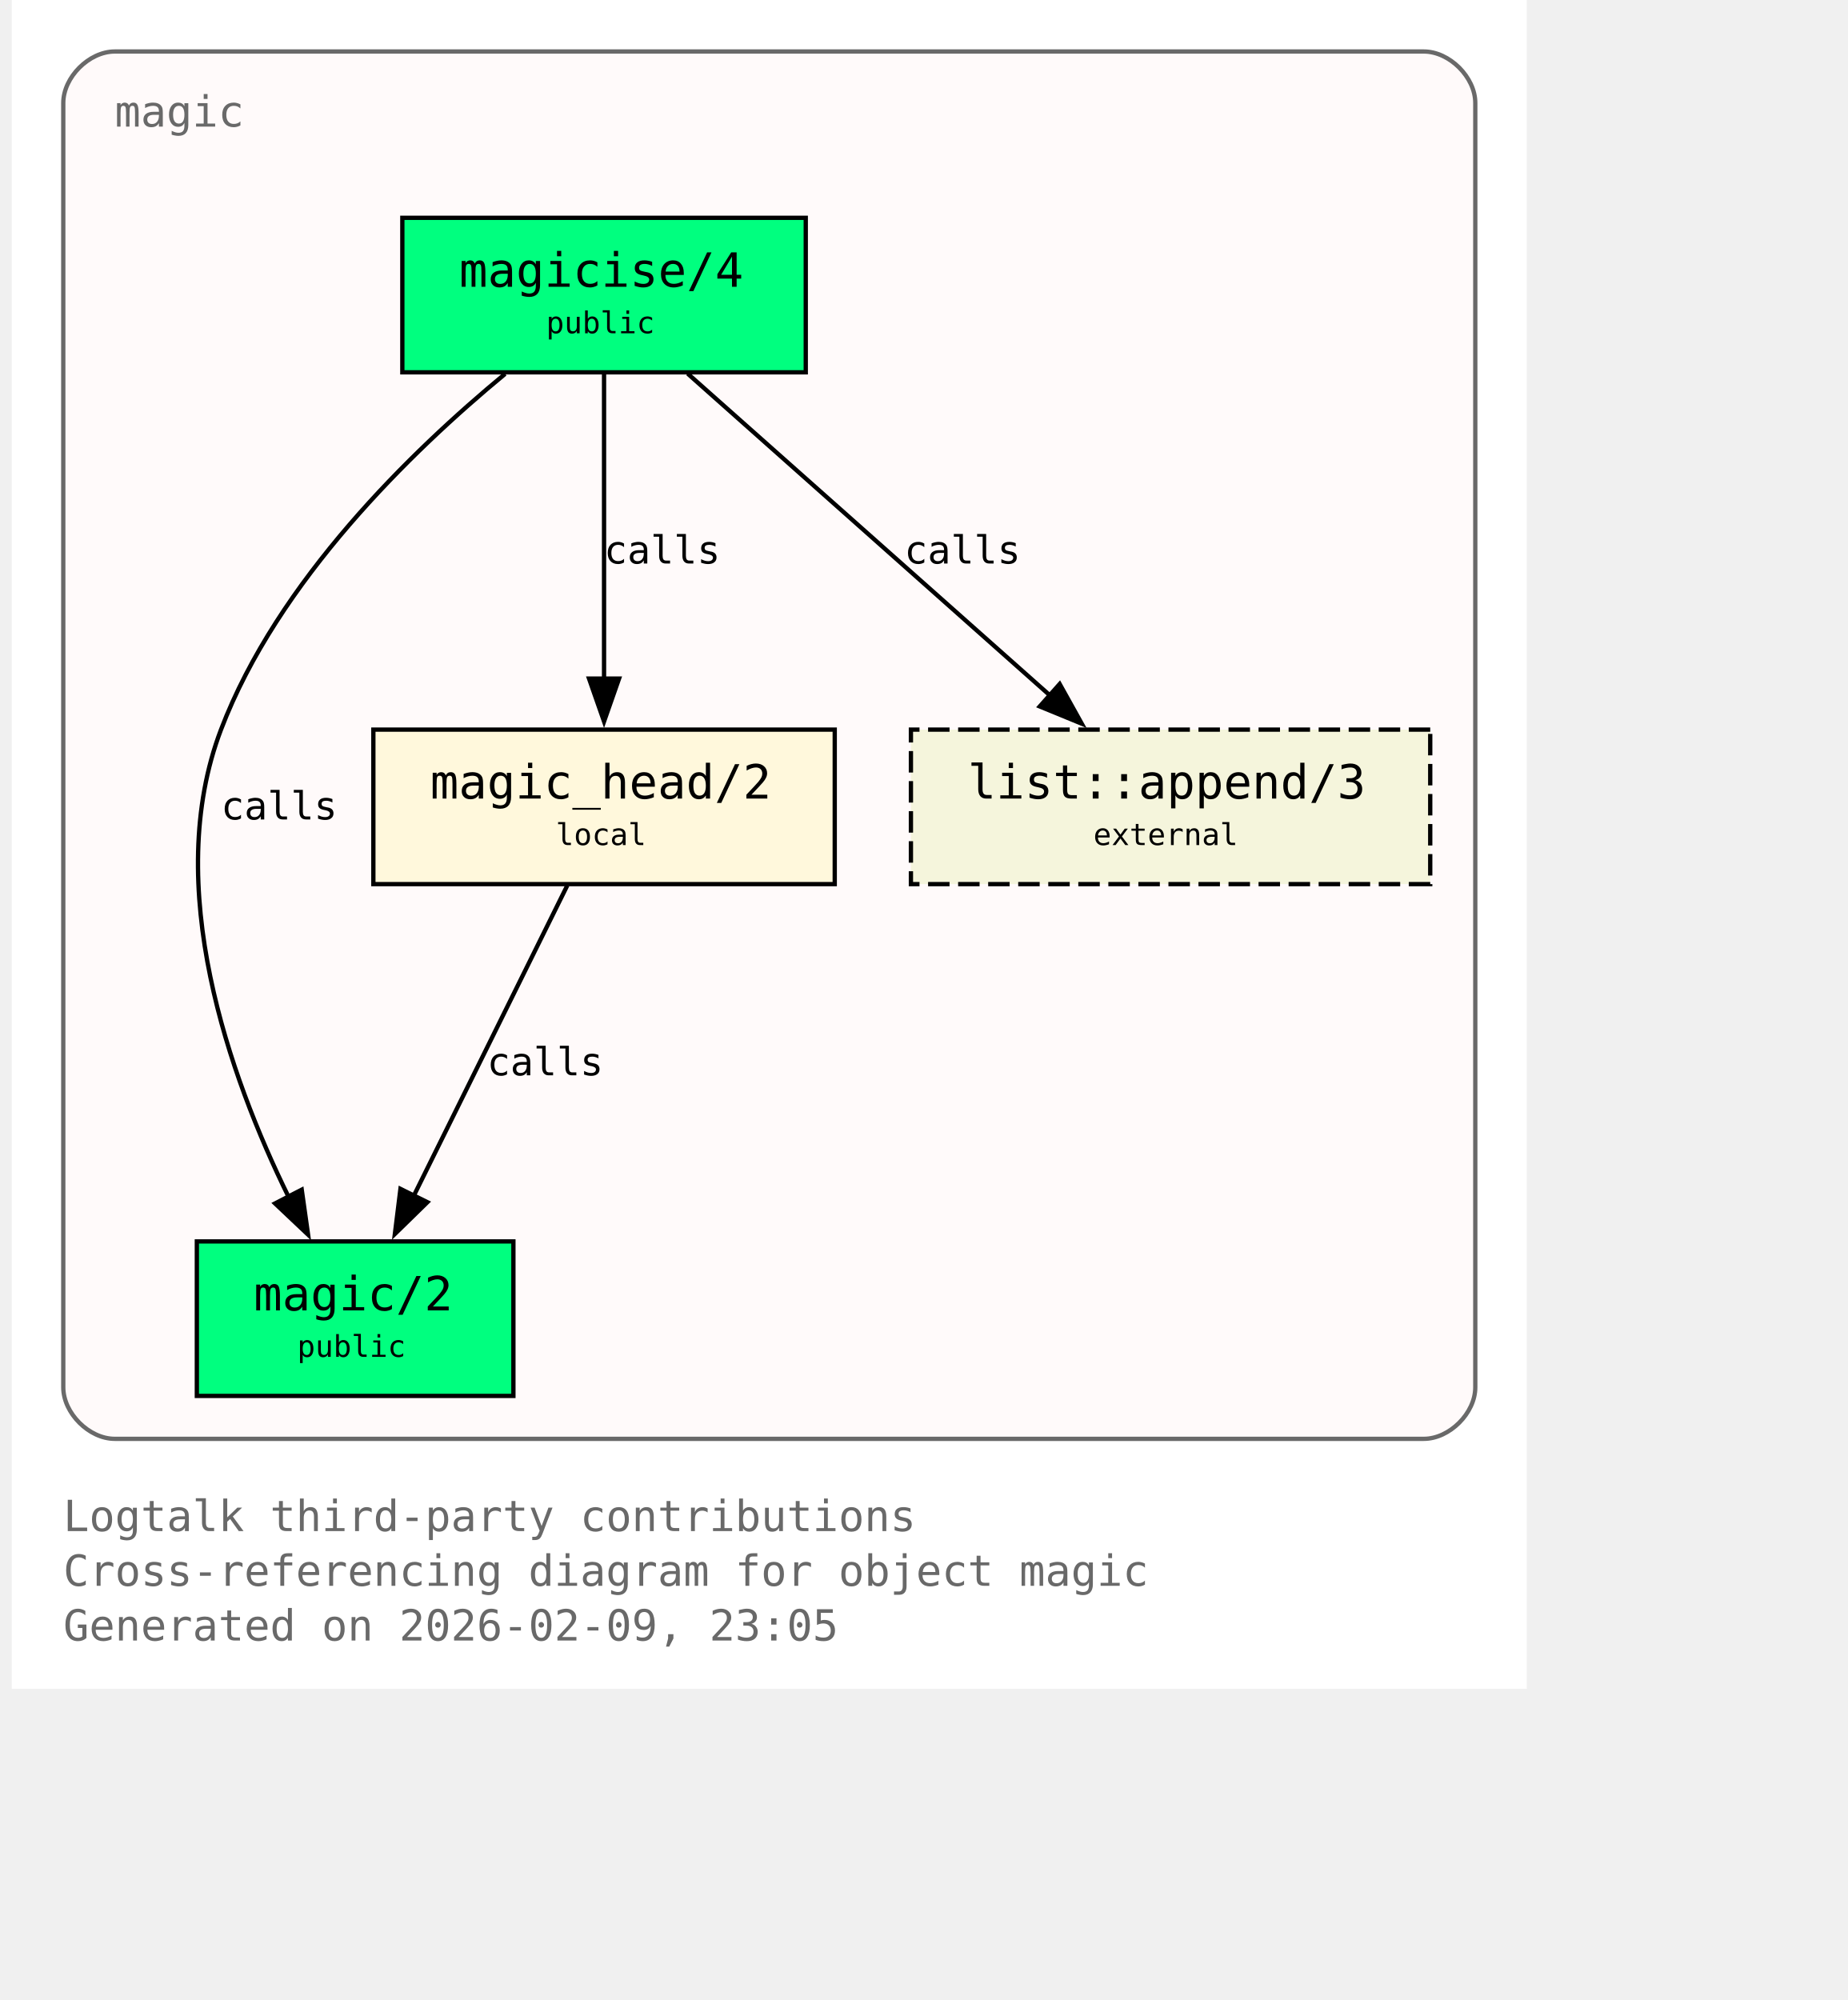
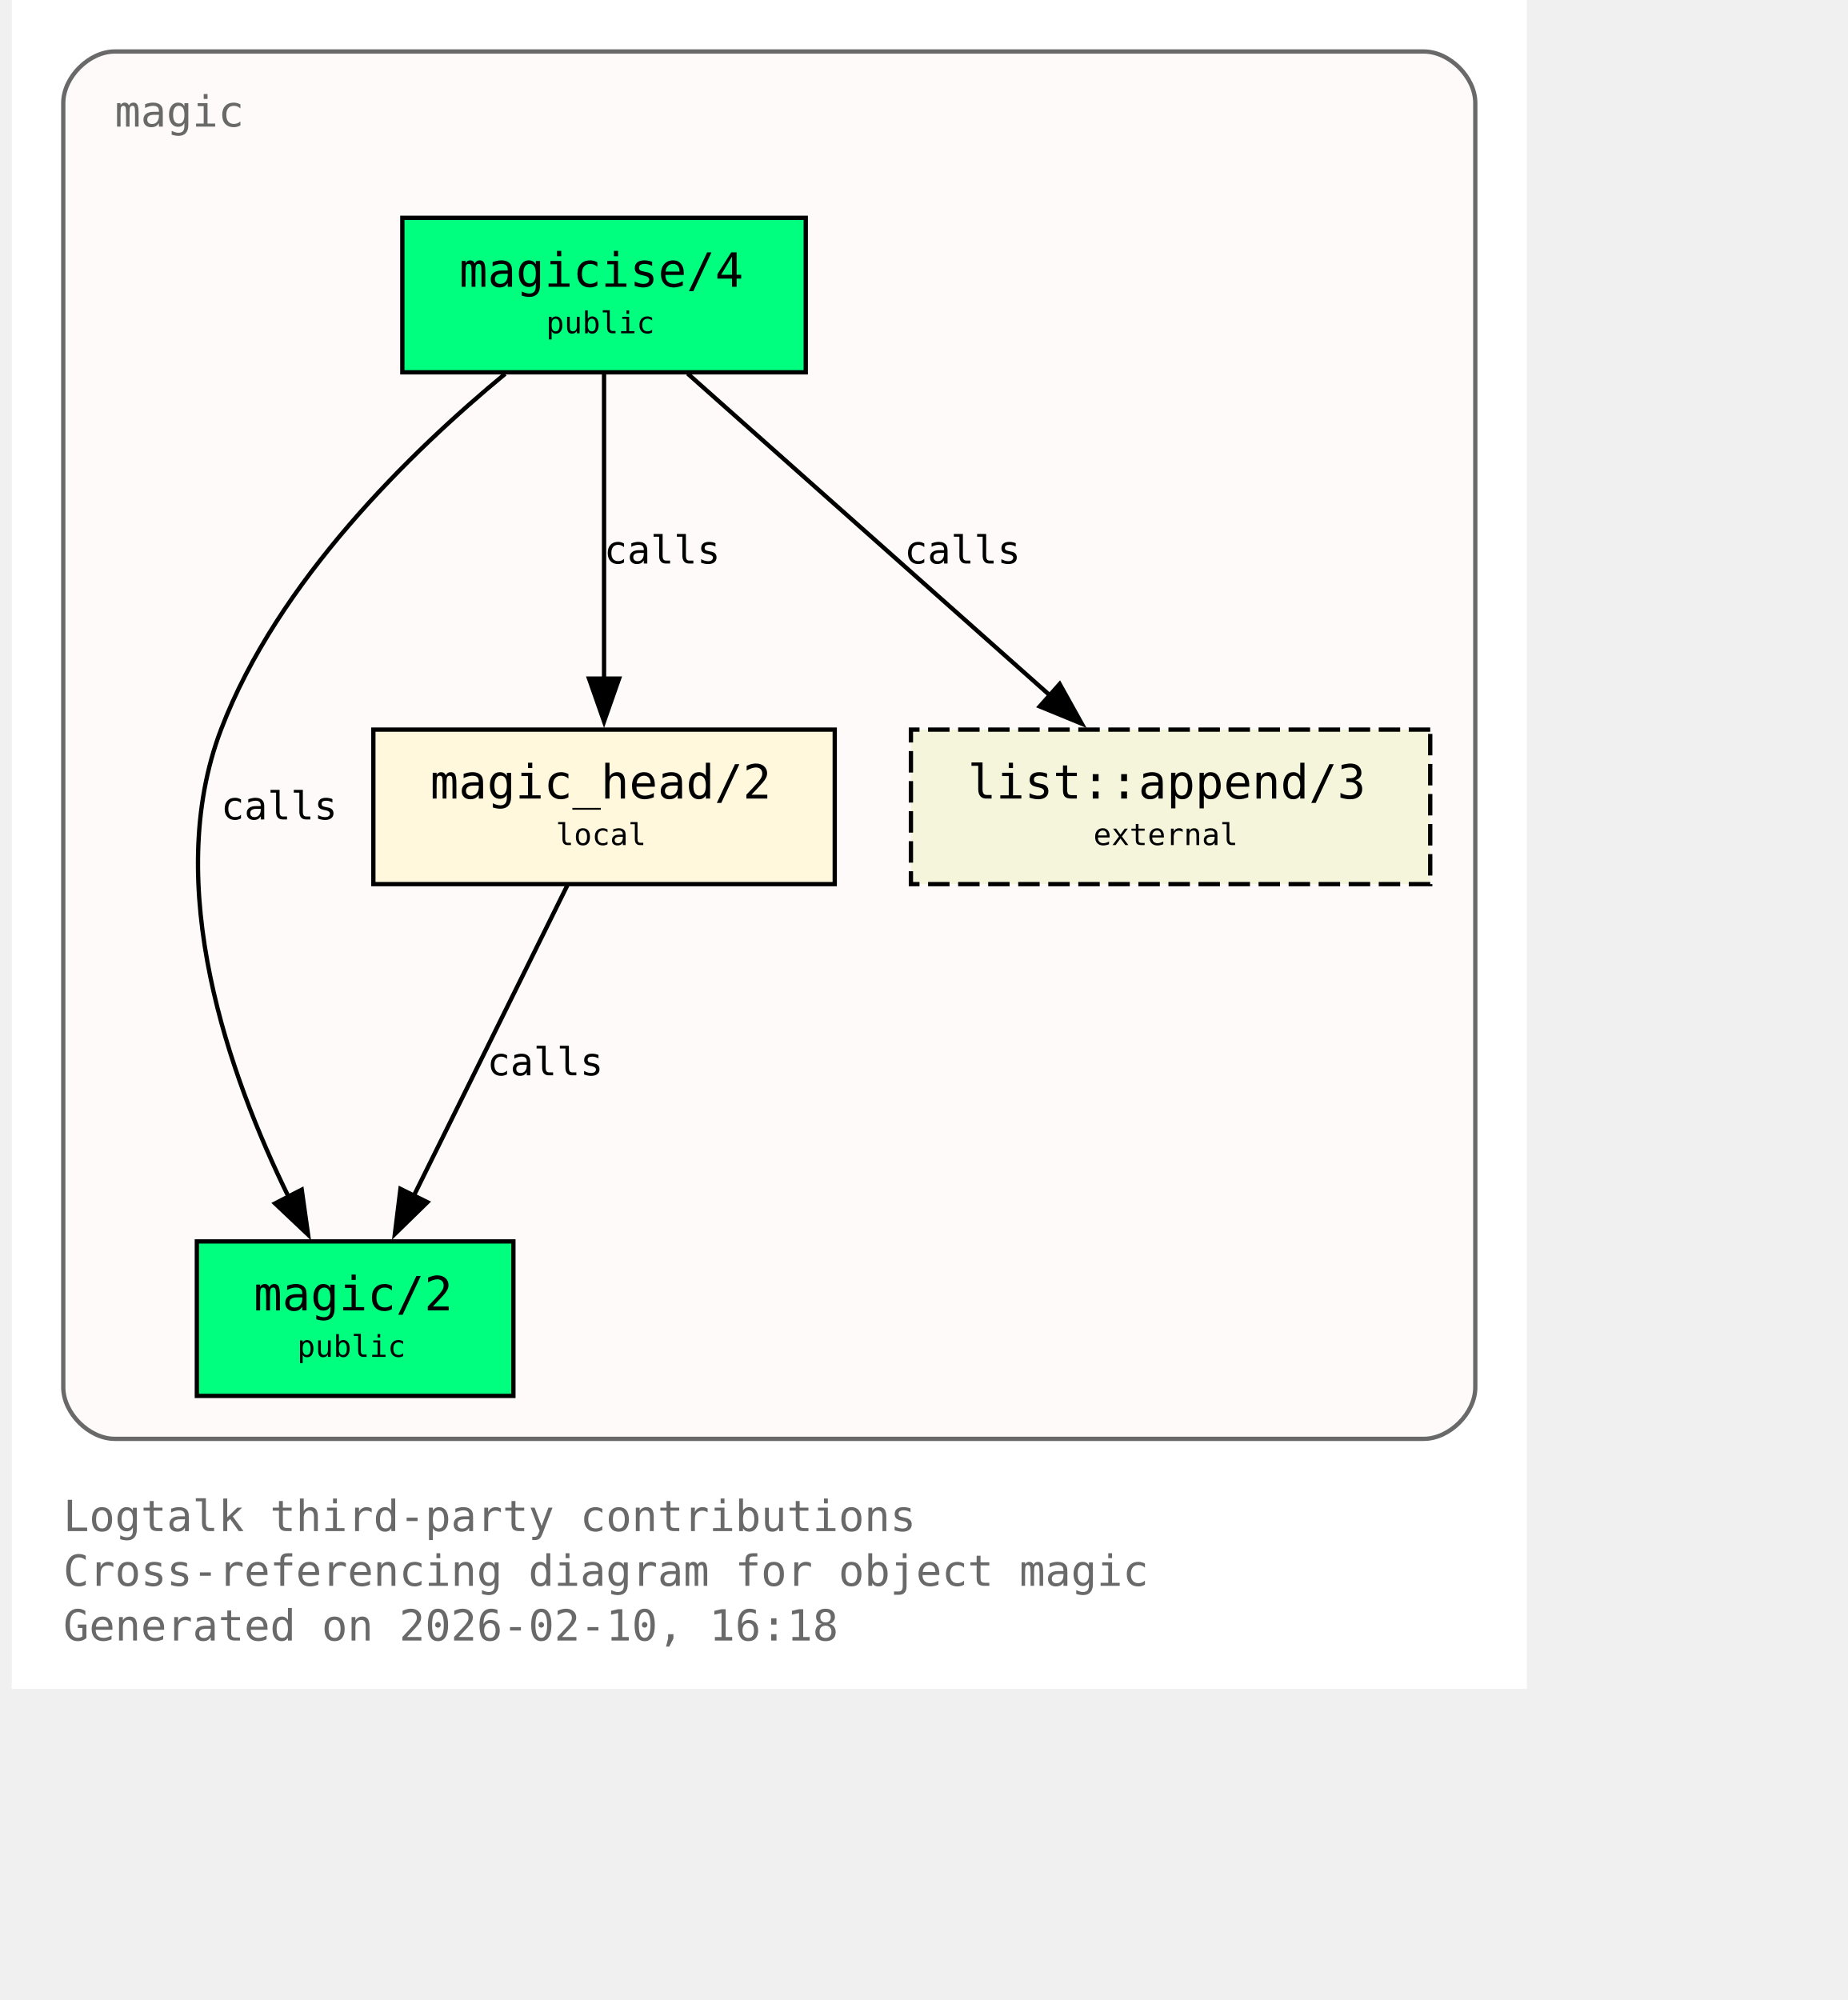
<svg xmlns="http://www.w3.org/2000/svg" xmlns:xlink="http://www.w3.org/1999/xlink" width="497pt" height="538pt" viewBox="72.00 72.00 425.00 466.00">
  <g id="graph0" class="graph" transform="scale(1 1) rotate(0) translate(76 461.5)">
    <polygon fill="white" stroke="none" points="-4,4 -4,-389.5 349,-389.5 349,4 -4,4" />
    <text xml:space="preserve" text-anchor="start" x="8" y="-32.75" font-family="Monospace" font-size="10.00" fill="dimgray">Logtalk third-party contributions</text>
    <text xml:space="preserve" text-anchor="start" x="8" y="-20" font-family="Monospace" font-size="10.00" fill="dimgray">Cross-referencing diagram for object magic</text>
-     <text xml:space="preserve" text-anchor="start" x="8" y="-7.25" font-family="Monospace" font-size="10.00" fill="dimgray">Generated on 2026-02-09, 23:05</text>
+     <text xml:space="preserve" text-anchor="start" x="8" y="-7.25" font-family="Monospace" font-size="10.00" fill="dimgray">Generated on 2026-02-10, 16:18</text>
    <g id="clust1" class="cluster">
      <g id="a_clust1">
        <a xlink:title="magic">
          <path fill="snow" stroke="dimgray" d="M20,-54.25C20,-54.25 325,-54.25 325,-54.25 331,-54.25 337,-60.25 337,-66.25 337,-66.25 337,-365.5 337,-365.5 337,-371.5 331,-377.5 325,-377.5 325,-377.5 20,-377.5 20,-377.5 14,-377.5 8,-371.5 8,-365.5 8,-365.5 8,-66.25 8,-66.25 8,-60.25 14,-54.25 20,-54.25" />
          <g id="a_clust1_0">
-             <a xlink:href="https://github.com/LogtalkDotOrg/logtalk3/tree/6195dd8d87131680bfdc6c8a7e53d28c269d138d/contributions/verdi_neruda/magic.lgt#L35" xlink:title="https://github.com/LogtalkDotOrg/logtalk3/tree/6195dd8d87131680bfdc6c8a7e53d28c269d138d/contributions/verdi_neruda/magic.lgt#L35">
+             <a xlink:href="https://github.com/LogtalkDotOrg/logtalk3/tree/b31d118e093c5d018f9ec7478942d3b90710a39d/contributions/verdi_neruda/magic.lgt#L35" xlink:title="https://github.com/LogtalkDotOrg/logtalk3/tree/b31d118e093c5d018f9ec7478942d3b90710a39d/contributions/verdi_neruda/magic.lgt#L35">
              <text xml:space="preserve" text-anchor="start" x="20" y="-360" font-family="Monospace" font-size="10.00" fill="dimgray">magic</text>
            </a>
          </g>
        </a>
      </g>
    </g>
    <g id="node1" class="node">
      <polygon fill="springgreen" stroke="black" points="181,-338.75 87,-338.75 87,-302.75 181,-302.75 181,-338.75" />
      <text xml:space="preserve" text-anchor="start" x="95" y="-323.45" font-family="Monospace" font-size="9.00"> </text>
      <g id="a_node1_1">
-         <a xlink:href="https://github.com/LogtalkDotOrg/logtalk3/tree/6195dd8d87131680bfdc6c8a7e53d28c269d138d/contributions/verdi_neruda/magic.lgt#L44" xlink:title="https://github.com/LogtalkDotOrg/logtalk3/tree/6195dd8d87131680bfdc6c8a7e53d28c269d138d/contributions/verdi_neruda/magic.lgt#L44">
+         <a xlink:href="https://github.com/LogtalkDotOrg/logtalk3/tree/b31d118e093c5d018f9ec7478942d3b90710a39d/contributions/verdi_neruda/magic.lgt#L44" xlink:title="https://github.com/LogtalkDotOrg/logtalk3/tree/b31d118e093c5d018f9ec7478942d3b90710a39d/contributions/verdi_neruda/magic.lgt#L44">
          <text xml:space="preserve" text-anchor="start" x="100.25" y="-322.68" font-family="Monospace" font-size="11.00">magicise/4</text>
        </a>
      </g>
      <text xml:space="preserve" text-anchor="start" x="167.75" y="-323.45" font-family="Monospace" font-size="9.00"> </text>
      <text xml:space="preserve" text-anchor="start" x="95" y="-311.07" font-family="Monospace" font-size="9.00"> </text>
      <text xml:space="preserve" text-anchor="start" x="120.5" y="-311.85" font-family="Monospace" font-size="7.00">public</text>
      <text xml:space="preserve" text-anchor="start" x="167.75" y="-311.07" font-family="Monospace" font-size="9.00"> </text>
    </g>
    <g id="node2" class="node">
      <polygon fill="springgreen" stroke="black" points="112.88,-100.25 39.12,-100.25 39.12,-64.25 112.88,-64.25 112.88,-100.25" />
      <text xml:space="preserve" text-anchor="start" x="47.12" y="-84.95" font-family="Monospace" font-size="9.00"> </text>
      <g id="a_node2_2">
-         <a xlink:href="https://github.com/LogtalkDotOrg/logtalk3/tree/6195dd8d87131680bfdc6c8a7e53d28c269d138d/contributions/verdi_neruda/magic.lgt#L51" xlink:title="https://github.com/LogtalkDotOrg/logtalk3/tree/6195dd8d87131680bfdc6c8a7e53d28c269d138d/contributions/verdi_neruda/magic.lgt#L51">
+         <a xlink:href="https://github.com/LogtalkDotOrg/logtalk3/tree/b31d118e093c5d018f9ec7478942d3b90710a39d/contributions/verdi_neruda/magic.lgt#L51" xlink:title="https://github.com/LogtalkDotOrg/logtalk3/tree/b31d118e093c5d018f9ec7478942d3b90710a39d/contributions/verdi_neruda/magic.lgt#L51">
          <text xml:space="preserve" text-anchor="start" x="52.38" y="-84.17" font-family="Monospace" font-size="11.00">magic/2</text>
        </a>
      </g>
      <text xml:space="preserve" text-anchor="start" x="99.62" y="-84.95" font-family="Monospace" font-size="9.00"> </text>
      <text xml:space="preserve" text-anchor="start" x="47.12" y="-72.58" font-family="Monospace" font-size="9.00"> </text>
      <text xml:space="preserve" text-anchor="start" x="62.5" y="-73.35" font-family="Monospace" font-size="7.00">public</text>
      <text xml:space="preserve" text-anchor="start" x="99.62" y="-72.58" font-family="Monospace" font-size="9.00"> </text>
    </g>
    <g id="edge1" class="edge">
      <g id="a_edge1">
-         <a xlink:href="https://github.com/LogtalkDotOrg/logtalk3/tree/6195dd8d87131680bfdc6c8a7e53d28c269d138d/contributions/verdi_neruda/magic.lgt#L58" xlink:title="calls">
+         <a xlink:href="https://github.com/LogtalkDotOrg/logtalk3/tree/b31d118e093c5d018f9ec7478942d3b90710a39d/contributions/verdi_neruda/magic.lgt#L58" xlink:title="calls">
          <path fill="none" stroke="black" d="M110.95,-302.39C89.17,-284.41 57.93,-254.13 44.75,-219.5 30.88,-183.06 46.73,-138.69 60.46,-110.7" />
          <polygon fill="black" stroke="black" points="63.56,-112.31 65.04,-101.82 57.34,-109.1 63.56,-112.31" />
        </a>
      </g>
      <g id="a_edge1-label">
-         <a xlink:href="https://github.com/LogtalkDotOrg/logtalk3/tree/6195dd8d87131680bfdc6c8a7e53d28c269d138d/contributions/verdi_neruda/magic.lgt#L58" xlink:title="https://github.com/LogtalkDotOrg/logtalk3/tree/6195dd8d87131680bfdc6c8a7e53d28c269d138d/contributions/verdi_neruda/magic.lgt#L58">
+         <a xlink:href="https://github.com/LogtalkDotOrg/logtalk3/tree/b31d118e093c5d018f9ec7478942d3b90710a39d/contributions/verdi_neruda/magic.lgt#L58" xlink:title="https://github.com/LogtalkDotOrg/logtalk3/tree/b31d118e093c5d018f9ec7478942d3b90710a39d/contributions/verdi_neruda/magic.lgt#L58">
          <text xml:space="preserve" text-anchor="start" x="44.75" y="-198.57" font-family="Monospace" font-size="9.00">calls</text>
        </a>
      </g>
    </g>
    <g id="node3" class="node">
      <polygon fill="cornsilk" stroke="black" points="187.75,-219.5 80.25,-219.5 80.25,-183.5 187.75,-183.5 187.75,-219.5" />
      <text xml:space="preserve" text-anchor="start" x="88.25" y="-204.2" font-family="Monospace" font-size="9.00"> </text>
      <g id="a_node3_3">
-         <a xlink:href="https://github.com/LogtalkDotOrg/logtalk3/tree/6195dd8d87131680bfdc6c8a7e53d28c269d138d/contributions/verdi_neruda/magic.lgt#L66" xlink:title="https://github.com/LogtalkDotOrg/logtalk3/tree/6195dd8d87131680bfdc6c8a7e53d28c269d138d/contributions/verdi_neruda/magic.lgt#L66">
+         <a xlink:href="https://github.com/LogtalkDotOrg/logtalk3/tree/b31d118e093c5d018f9ec7478942d3b90710a39d/contributions/verdi_neruda/magic.lgt#L66" xlink:title="https://github.com/LogtalkDotOrg/logtalk3/tree/b31d118e093c5d018f9ec7478942d3b90710a39d/contributions/verdi_neruda/magic.lgt#L66">
          <text xml:space="preserve" text-anchor="start" x="93.5" y="-203.43" font-family="Monospace" font-size="11.00">magic_head/2</text>
        </a>
      </g>
      <text xml:space="preserve" text-anchor="start" x="174.5" y="-204.2" font-family="Monospace" font-size="9.00"> </text>
      <text xml:space="preserve" text-anchor="start" x="88.25" y="-191.82" font-family="Monospace" font-size="9.00"> </text>
      <text xml:space="preserve" text-anchor="start" x="122.75" y="-192.6" font-family="Monospace" font-size="7.00">local</text>
      <text xml:space="preserve" text-anchor="start" x="174.5" y="-191.82" font-family="Monospace" font-size="9.00"> </text>
    </g>
    <g id="edge2" class="edge">
      <g id="a_edge2">
-         <a xlink:href="https://github.com/LogtalkDotOrg/logtalk3/tree/6195dd8d87131680bfdc6c8a7e53d28c269d138d/contributions/verdi_neruda/magic.lgt#L60" xlink:title="calls">
+         <a xlink:href="https://github.com/LogtalkDotOrg/logtalk3/tree/b31d118e093c5d018f9ec7478942d3b90710a39d/contributions/verdi_neruda/magic.lgt#L60" xlink:title="calls">
          <path fill="none" stroke="black" d="M134,-302.45C134,-283.75 134,-253.62 134,-231.33" />
          <polygon fill="black" stroke="black" points="137.5,-231.39 134,-221.39 130.5,-231.39 137.5,-231.39" />
        </a>
      </g>
      <g id="a_edge2-label">
-         <a xlink:href="https://github.com/LogtalkDotOrg/logtalk3/tree/6195dd8d87131680bfdc6c8a7e53d28c269d138d/contributions/verdi_neruda/magic.lgt#L60" xlink:title="https://github.com/LogtalkDotOrg/logtalk3/tree/6195dd8d87131680bfdc6c8a7e53d28c269d138d/contributions/verdi_neruda/magic.lgt#L60">
+         <a xlink:href="https://github.com/LogtalkDotOrg/logtalk3/tree/b31d118e093c5d018f9ec7478942d3b90710a39d/contributions/verdi_neruda/magic.lgt#L60" xlink:title="https://github.com/LogtalkDotOrg/logtalk3/tree/b31d118e093c5d018f9ec7478942d3b90710a39d/contributions/verdi_neruda/magic.lgt#L60">
          <text xml:space="preserve" text-anchor="start" x="134" y="-258.2" font-family="Monospace" font-size="9.00">calls</text>
        </a>
      </g>
    </g>
    <g id="node4" class="node">
      <polygon fill="beige" stroke="black" stroke-dasharray="5,2" points="326.5,-219.5 205.5,-219.5 205.5,-183.5 326.5,-183.5 326.5,-219.5" />
      <text xml:space="preserve" text-anchor="start" x="213.5" y="-204.2" font-family="Monospace" font-size="9.00"> </text>
      <g id="a_node4_4">
        <a xlink:href="https://logtalk.org/library/listp_0.html#append-3" xlink:title="https://logtalk.org/library/listp_0.html#append-3">
          <text xml:space="preserve" text-anchor="start" x="218.75" y="-203.43" font-family="Monospace" font-size="11.00">list::append/3</text>
        </a>
      </g>
      <text xml:space="preserve" text-anchor="start" x="313.25" y="-204.2" font-family="Monospace" font-size="9.00"> </text>
      <text xml:space="preserve" text-anchor="start" x="213.5" y="-191.82" font-family="Monospace" font-size="9.00"> </text>
      <text xml:space="preserve" text-anchor="start" x="248" y="-192.6" font-family="Monospace" font-size="7.00">external</text>
      <text xml:space="preserve" text-anchor="start" x="313.25" y="-191.82" font-family="Monospace" font-size="9.00"> </text>
    </g>
    <g id="edge4" class="edge">
      <g id="a_edge4">
-         <a xlink:href="https://github.com/LogtalkDotOrg/logtalk3/tree/6195dd8d87131680bfdc6c8a7e53d28c269d138d/contributions/verdi_neruda/magic.lgt#L60" xlink:title="calls">
+         <a xlink:href="https://github.com/LogtalkDotOrg/logtalk3/tree/b31d118e093c5d018f9ec7478942d3b90710a39d/contributions/verdi_neruda/magic.lgt#L60" xlink:title="calls">
          <path fill="none" stroke="black" d="M153.48,-302.45C175.8,-282.62 212.58,-249.95 237.98,-227.39" />
          <polygon fill="black" stroke="black" points="240.16,-230.13 245.31,-220.88 235.51,-224.9 240.16,-230.13" />
        </a>
      </g>
      <g id="a_edge4-label">
-         <a xlink:href="https://github.com/LogtalkDotOrg/logtalk3/tree/6195dd8d87131680bfdc6c8a7e53d28c269d138d/contributions/verdi_neruda/magic.lgt#L60" xlink:title="https://github.com/LogtalkDotOrg/logtalk3/tree/6195dd8d87131680bfdc6c8a7e53d28c269d138d/contributions/verdi_neruda/magic.lgt#L60">
+         <a xlink:href="https://github.com/LogtalkDotOrg/logtalk3/tree/b31d118e093c5d018f9ec7478942d3b90710a39d/contributions/verdi_neruda/magic.lgt#L60" xlink:title="https://github.com/LogtalkDotOrg/logtalk3/tree/b31d118e093c5d018f9ec7478942d3b90710a39d/contributions/verdi_neruda/magic.lgt#L60">
          <text xml:space="preserve" text-anchor="start" x="203.96" y="-258.2" font-family="Monospace" font-size="9.00">calls</text>
        </a>
      </g>
    </g>
    <g id="edge3" class="edge">
      <g id="a_edge3">
-         <a xlink:href="https://github.com/LogtalkDotOrg/logtalk3/tree/6195dd8d87131680bfdc6c8a7e53d28c269d138d/contributions/verdi_neruda/magic.lgt#L69" xlink:title="calls">
+         <a xlink:href="https://github.com/LogtalkDotOrg/logtalk3/tree/b31d118e093c5d018f9ec7478942d3b90710a39d/contributions/verdi_neruda/magic.lgt#L69" xlink:title="calls">
          <path fill="none" stroke="black" d="M125.44,-183.2C116.02,-164.15 100.73,-133.25 89.65,-110.85" />
          <polygon fill="black" stroke="black" points="92.84,-109.39 85.26,-101.98 86.56,-112.49 92.84,-109.39" />
        </a>
      </g>
      <g id="a_edge3-label">
-         <a xlink:href="https://github.com/LogtalkDotOrg/logtalk3/tree/6195dd8d87131680bfdc6c8a7e53d28c269d138d/contributions/verdi_neruda/magic.lgt#L69" xlink:title="https://github.com/LogtalkDotOrg/logtalk3/tree/6195dd8d87131680bfdc6c8a7e53d28c269d138d/contributions/verdi_neruda/magic.lgt#L69">
+         <a xlink:href="https://github.com/LogtalkDotOrg/logtalk3/tree/b31d118e093c5d018f9ec7478942d3b90710a39d/contributions/verdi_neruda/magic.lgt#L69" xlink:title="https://github.com/LogtalkDotOrg/logtalk3/tree/b31d118e093c5d018f9ec7478942d3b90710a39d/contributions/verdi_neruda/magic.lgt#L69">
          <text xml:space="preserve" text-anchor="start" x="106.74" y="-138.95" font-family="Monospace" font-size="9.00">calls</text>
        </a>
      </g>
    </g>
  </g>
</svg>
